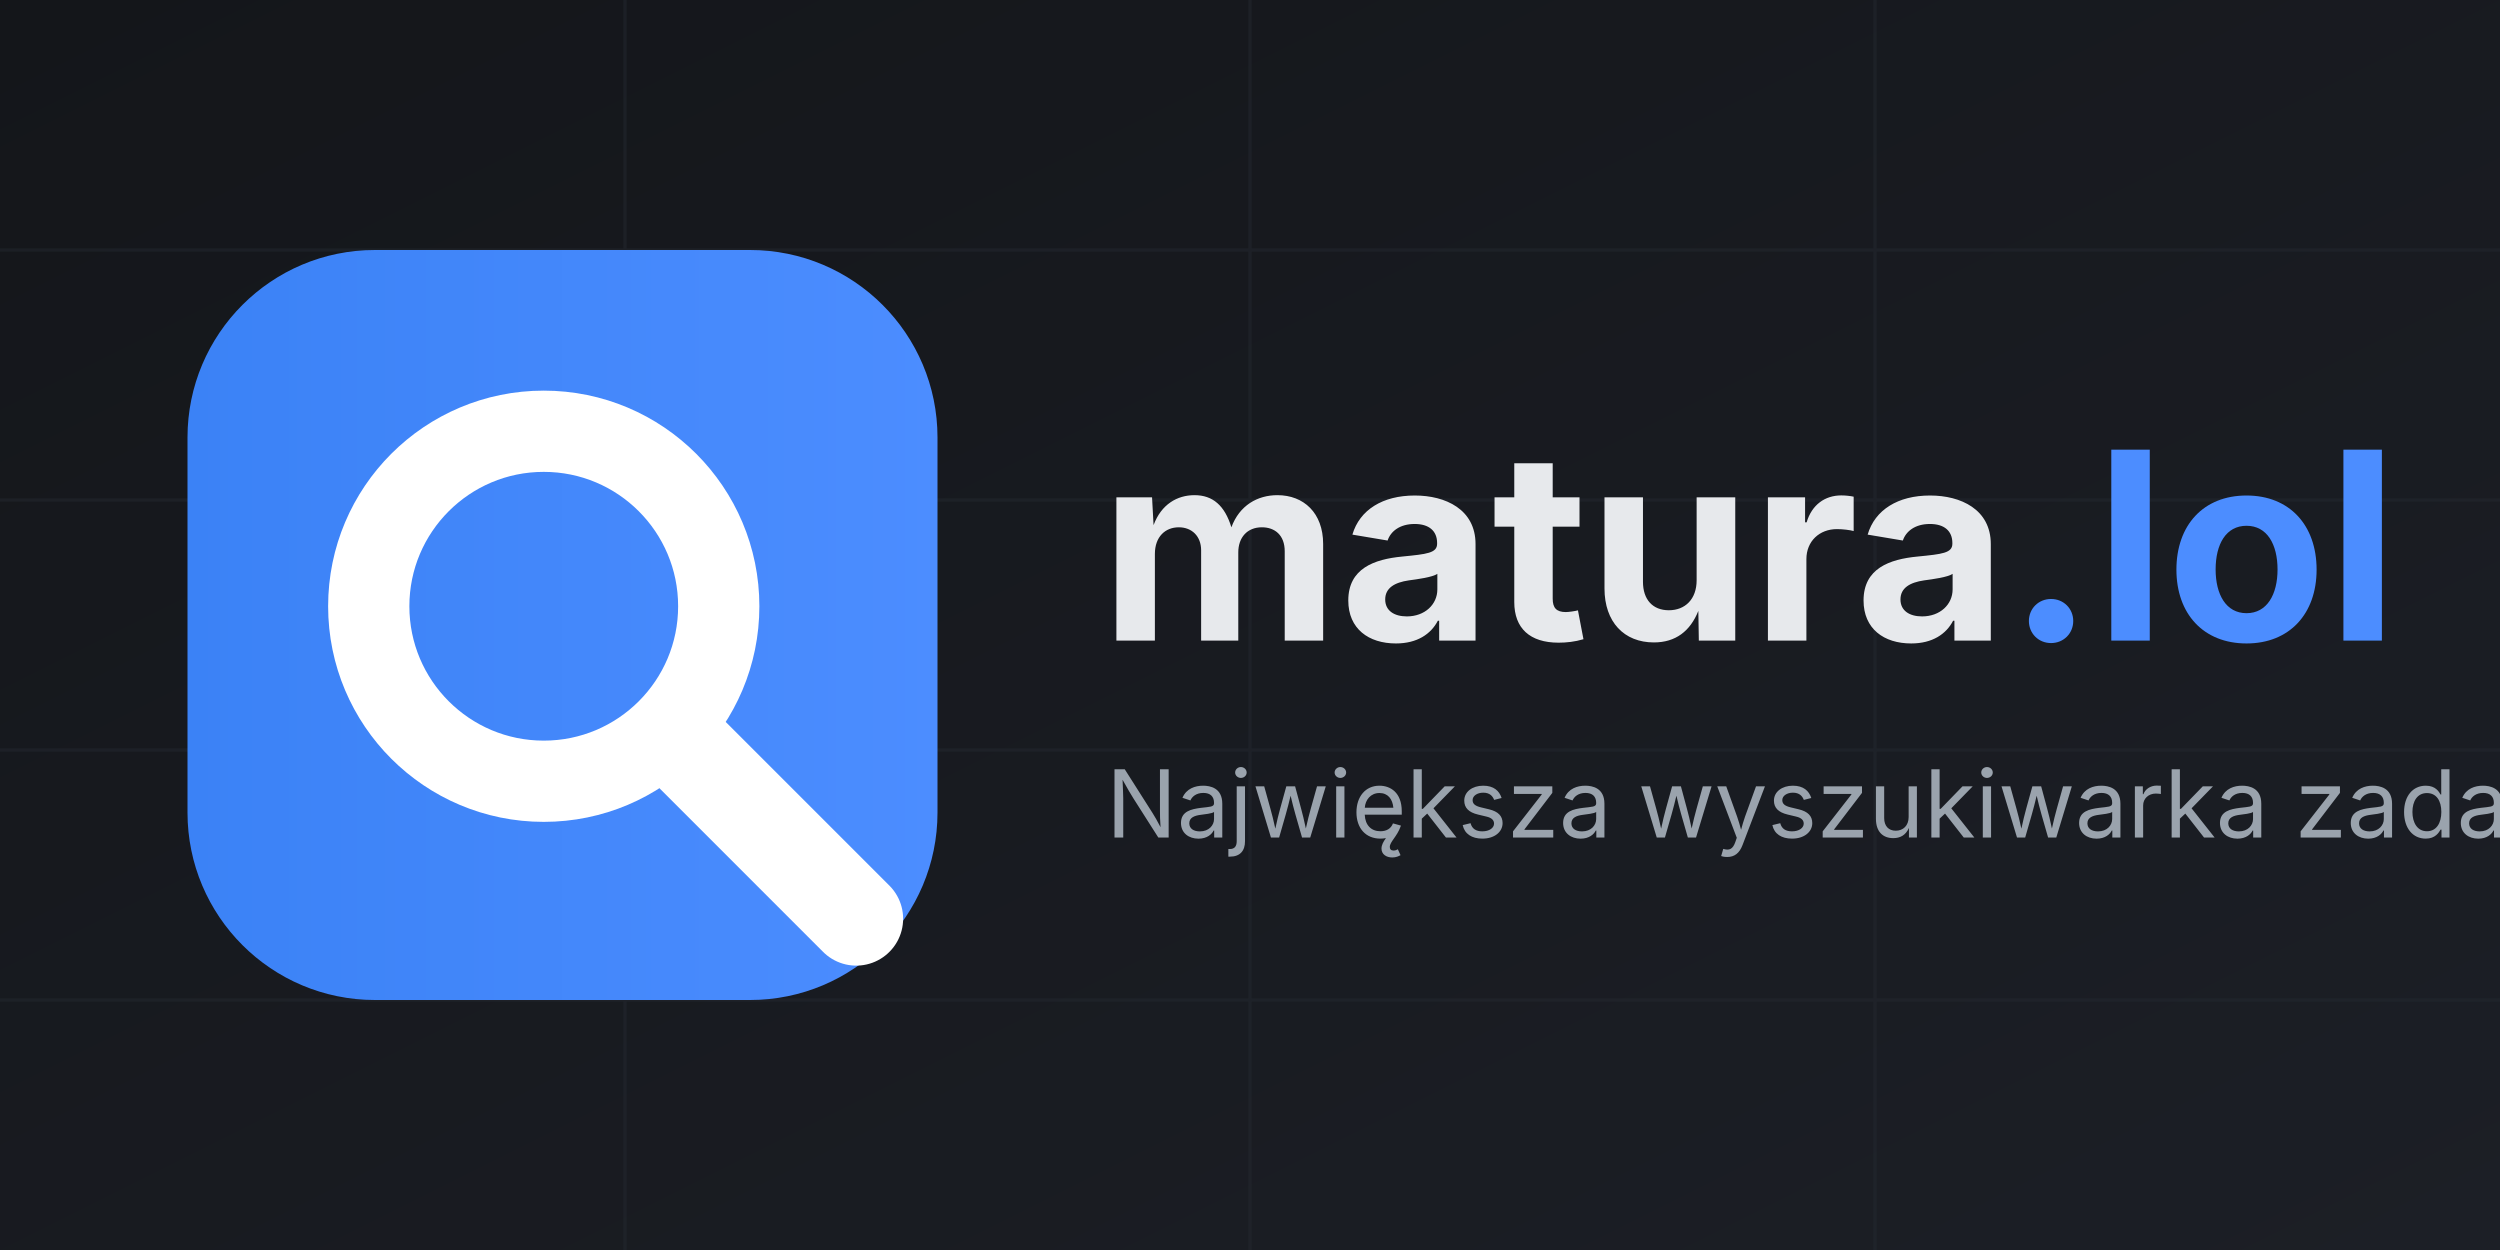
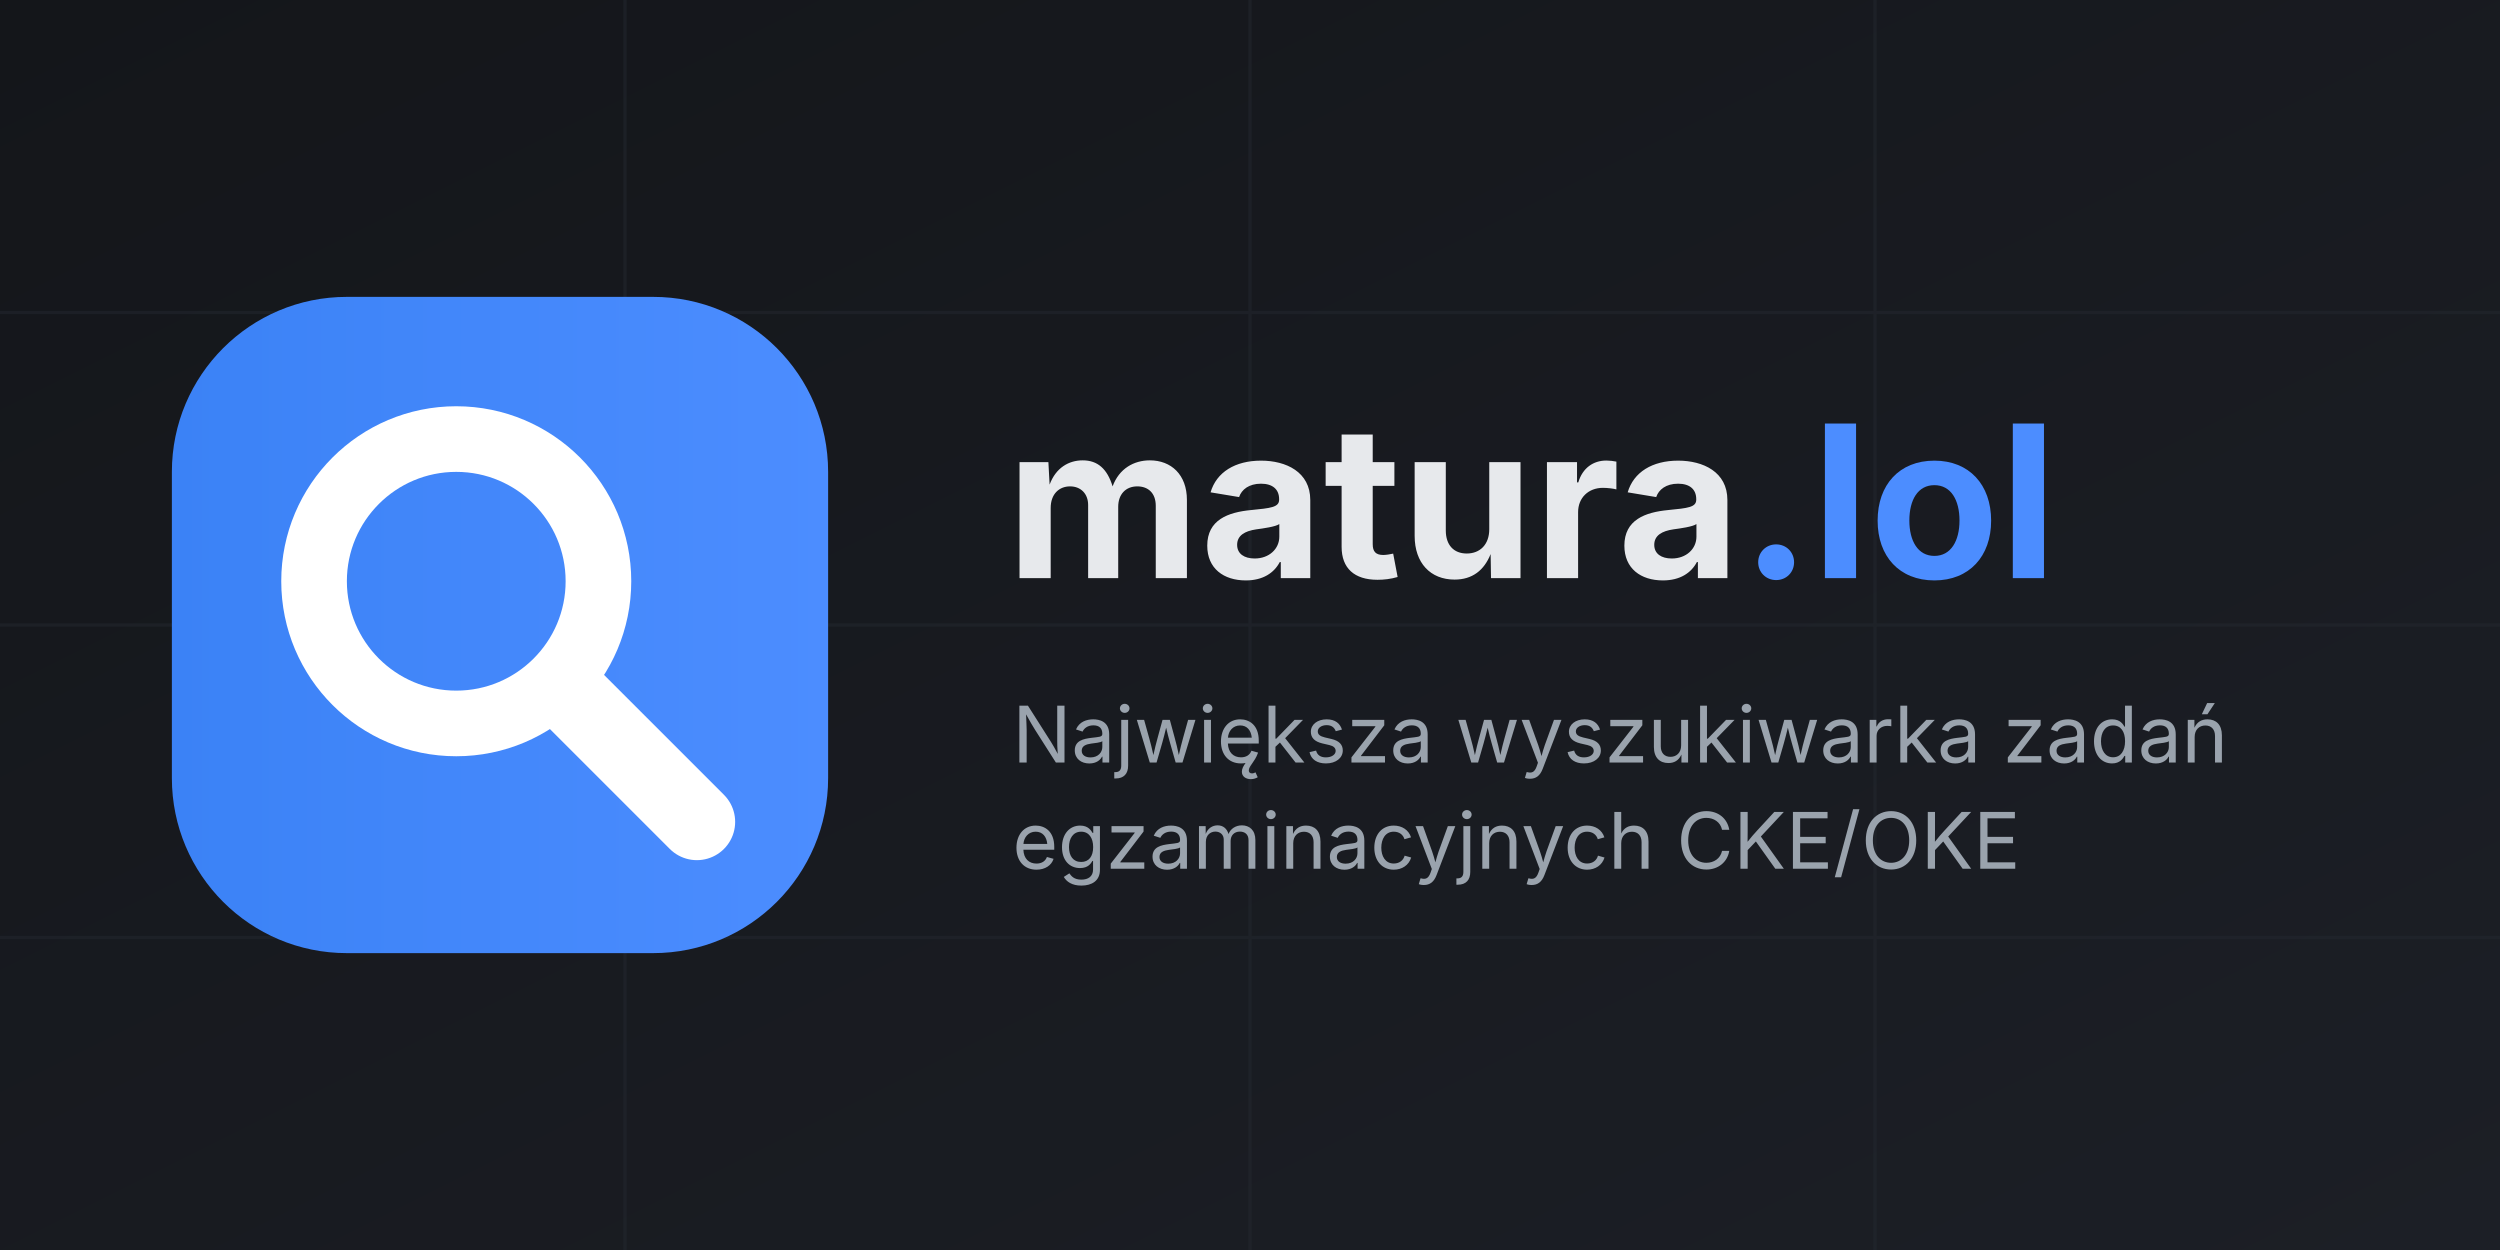
<svg xmlns="http://www.w3.org/2000/svg" width="800" height="400" viewBox="0 0 800 400">
  <defs>
    <linearGradient id="bg" x1="0" y1="0" x2="1" y2="1">
      <stop offset="0" stop-color="#14161a" />
      <stop offset="1" stop-color="#1c1f26" />
    </linearGradient>
    <linearGradient id="accent" x1="0" y1="0" x2="1" y2="0">
      <stop offset="0" stop-color="#3b82f6" />
      <stop offset="1" stop-color="#4c8dff" />
    </linearGradient>
  </defs>
  <rect width="800" height="400" fill="url(#bg)" />
  <g stroke="#232830" stroke-width="1" opacity="0.5">
-     <line x1="0" y1="80" x2="800" y2="80" />
-     <line x1="0" y1="160" x2="800" y2="160" />
-     <line x1="0" y1="240" x2="800" y2="240" />
-     <line x1="0" y1="320" x2="800" y2="320" />
+     <line x1="0" y1="100" x2="800" y2="100" />
+     <line x1="0" y1="200" x2="800" y2="200" />
+     <line x1="0" y1="300" x2="800" y2="300" />
    <line x1="200" y1="0" x2="200" y2="400" />
    <line x1="400" y1="0" x2="400" y2="400" />
    <line x1="600" y1="0" x2="600" y2="400" />
  </g>
-   <g transform="translate(60, 80)">
-     <rect width="240" height="240" rx="60" fill="url(#accent)" />
-     <circle cx="114" cy="114" r="56" fill="none" stroke="#ffffff" stroke-width="26" />
-     <path d="M162 162 L214 214" stroke="#ffffff" stroke-width="30" stroke-linecap="round" />
+   <g transform="translate(48,88) scale(3.5)">
+     <rect x="2" y="2" width="60" height="60" rx="16" fill="url(#accent)" />
+     <circle cx="28" cy="28" r="13" fill="none" stroke="#ffffff" stroke-width="6" />
+     <path d="M38 38 L50 50" stroke="#ffffff" stroke-width="7" stroke-linecap="round" />
  </g>
-   <text x="352" y="205" font-family="Inter, 'Segoe UI', sans-serif" font-size="84" font-weight="700" fill="#e7e9ec">matura<tspan fill="#4c8dff">.lol</tspan>
+   <text x="322" y="185" font-family="Inter, 'Segoe UI', sans-serif" font-size="68" font-weight="700" fill="#e7e9ec">matura<tspan fill="#4c8dff">.lol</tspan>
  </text>
-   <text x="354" y="268" font-family="Inter, 'Segoe UI', sans-serif" font-size="30" fill="#9aa3ad">Największa wyszukiwarka zadań egzaminacyjnych CKE/OKE</text>
+   <text x="324" y="244" font-family="Inter, 'Segoe UI', sans-serif" font-size="25" fill="#9aa3ad">Największa wyszukiwarka zadań</text>
+   <text x="324" y="278" font-family="Inter, 'Segoe UI', sans-serif" font-size="25" fill="#9aa3ad">egzaminacyjnych CKE/OKE</text>
</svg>
